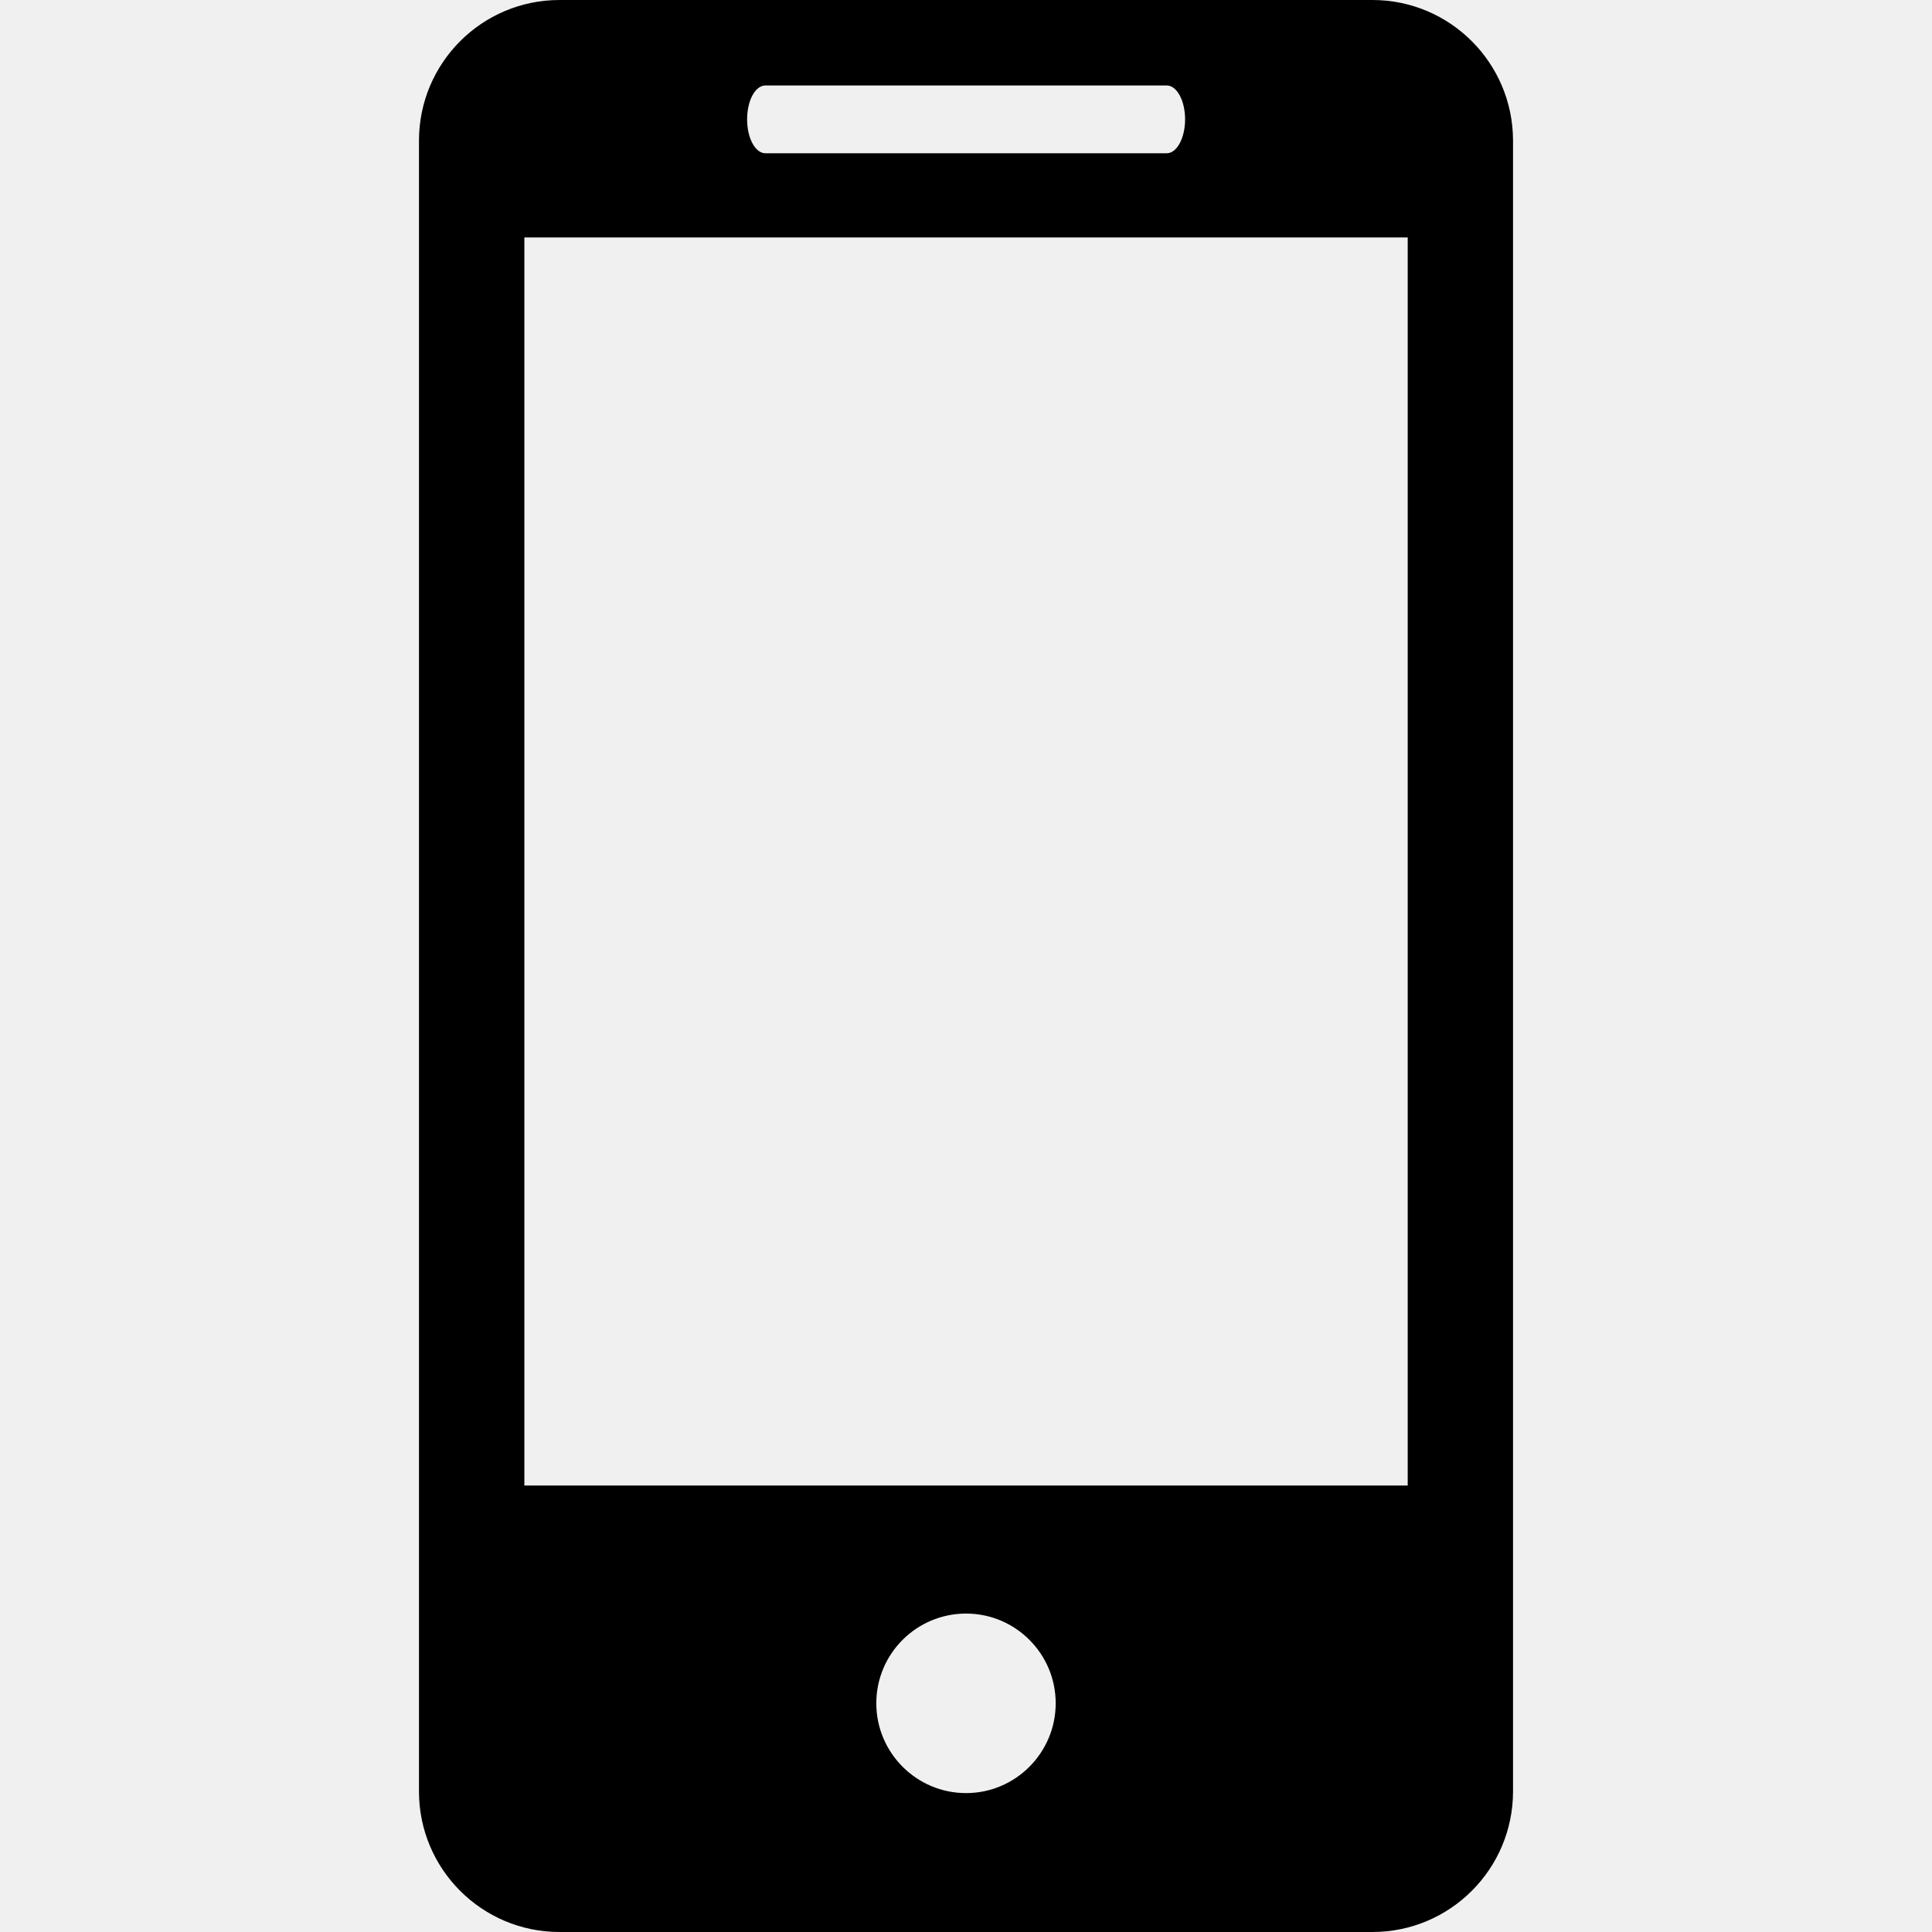
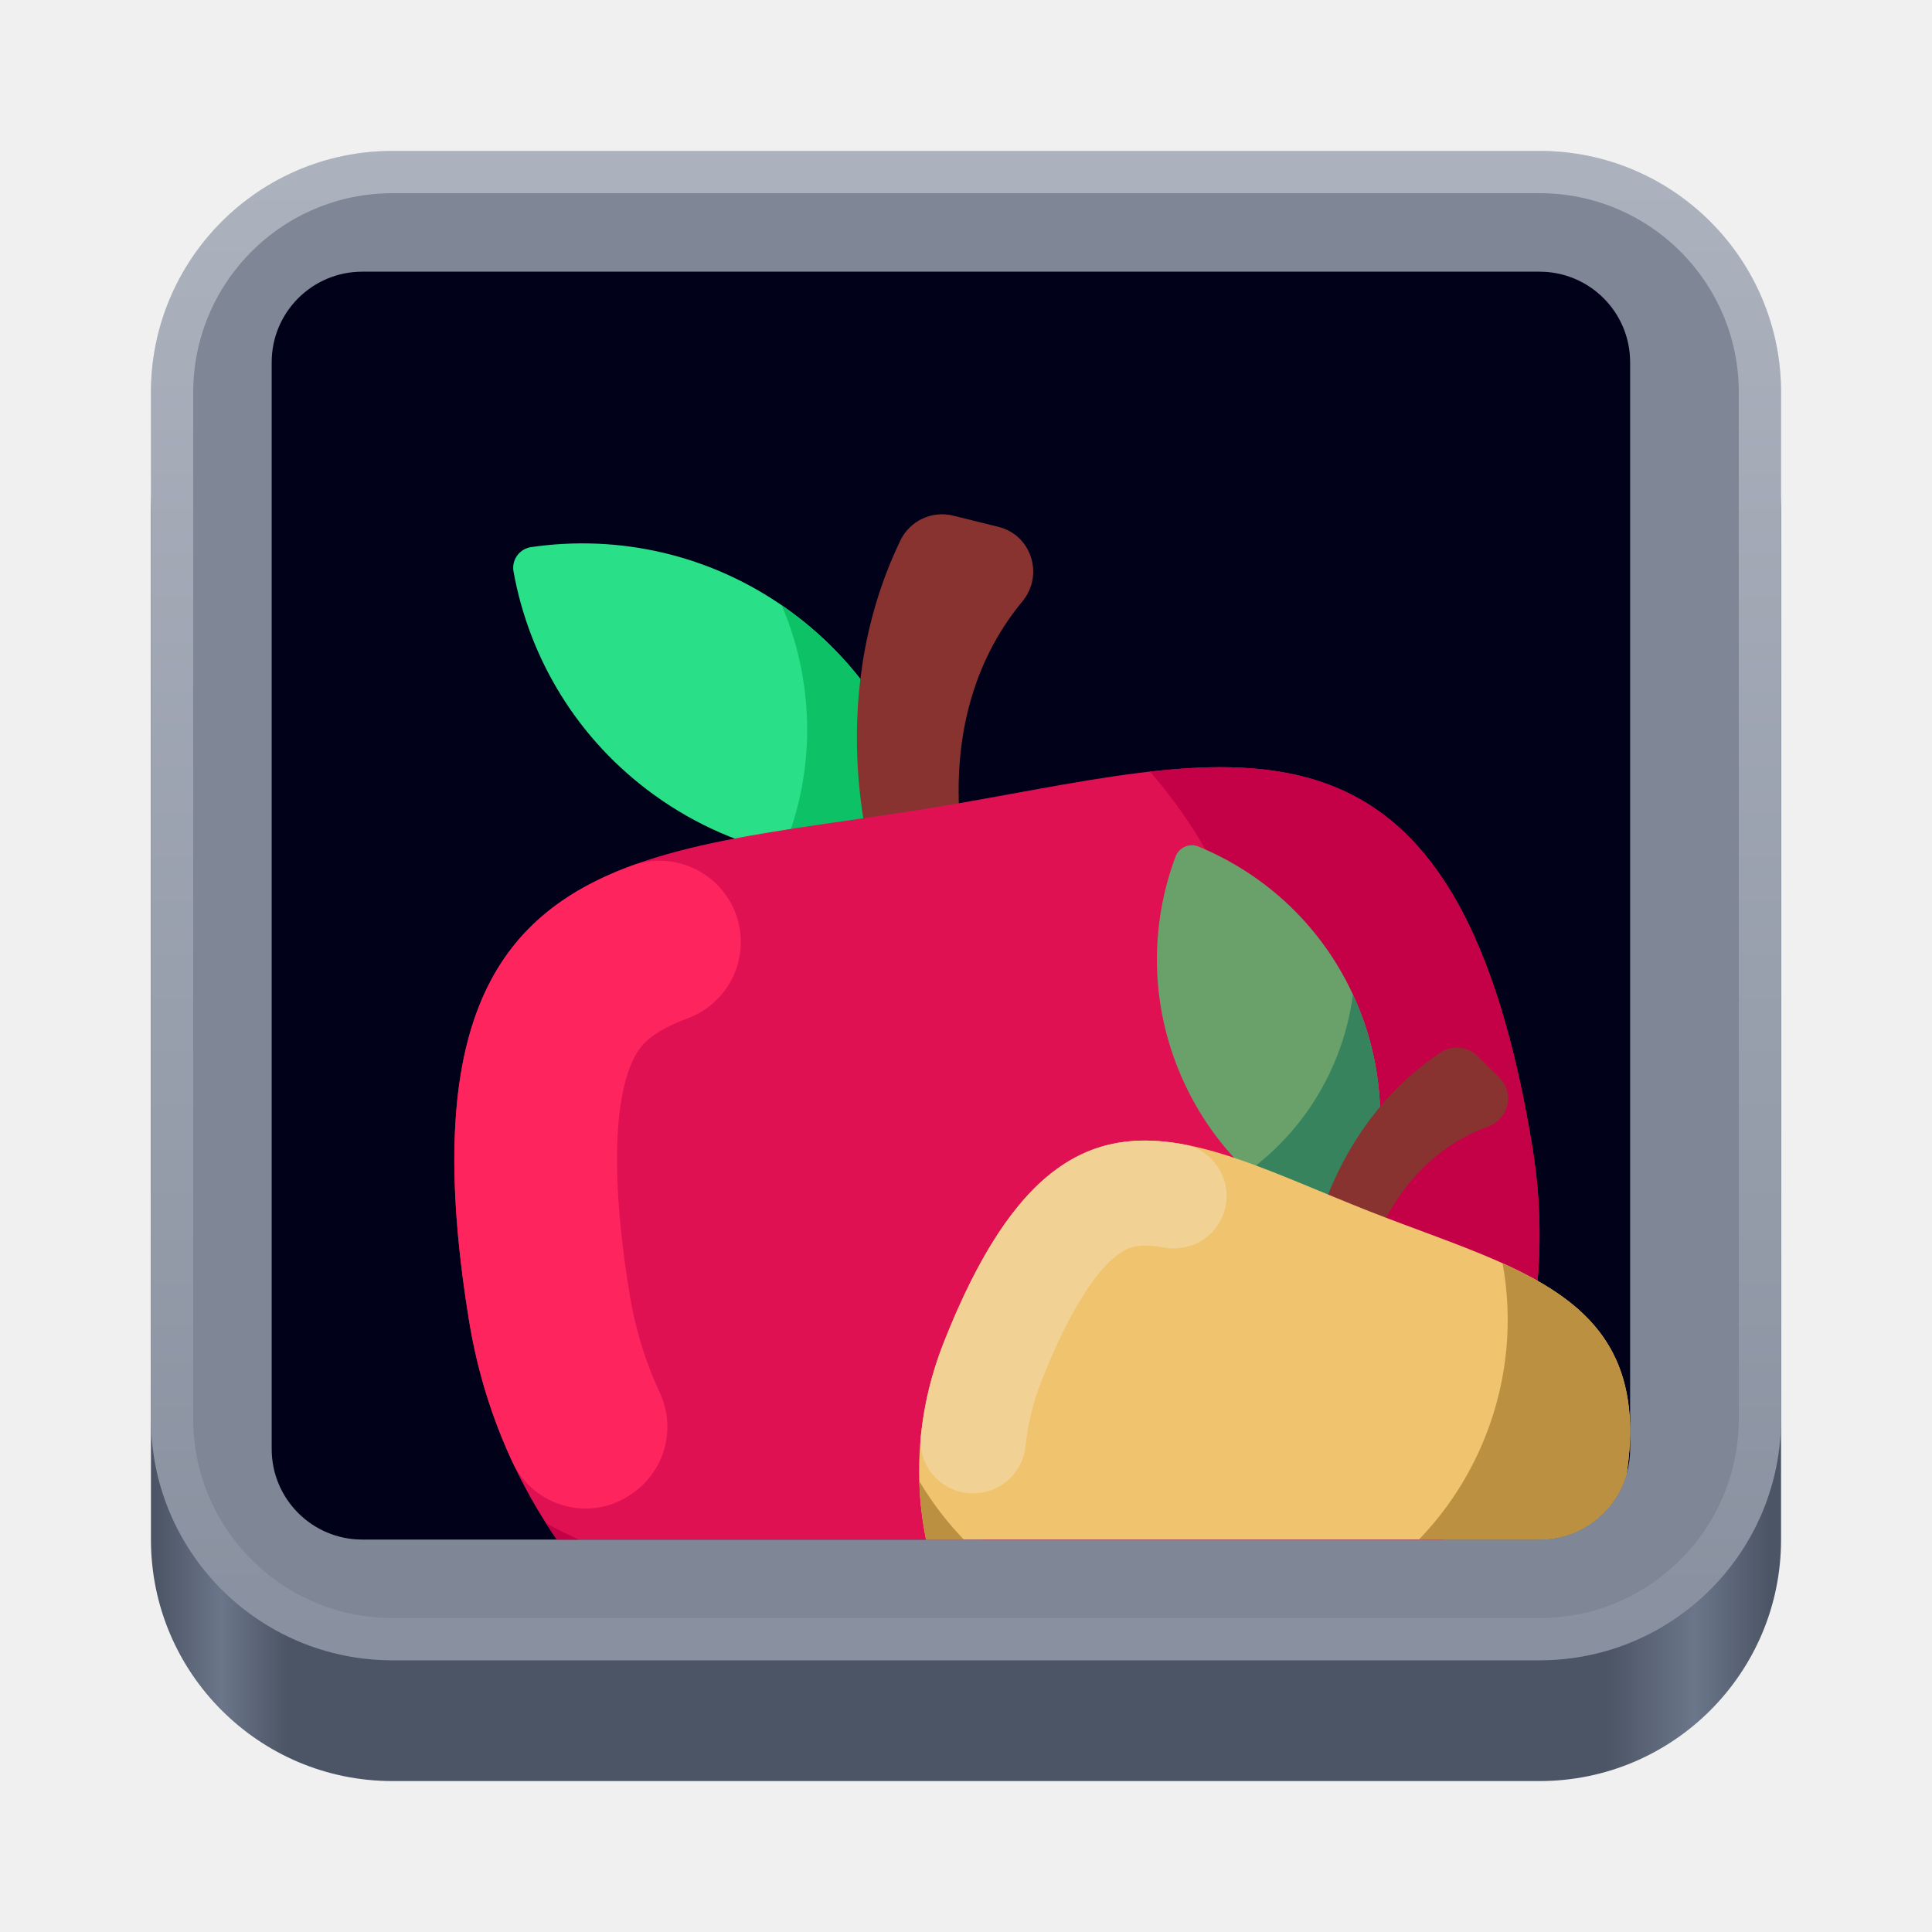
- <svg xmlns="http://www.w3.org/2000/svg" fill="#000000" height="800px" width="800px" version="1.1" id="Capa_1" viewBox="0 0 27.442 27.442" xml:space="preserve">
-   <g>
-     <path d="M19.494,0H7.948C6.843,0,5.951,0.896,5.951,1.999v23.446c0,1.102,0.892,1.997,1.997,1.997h11.546   c1.103,0,1.997-0.895,1.997-1.997V1.999C21.491,0.896,20.597,0,19.494,0z M10.872,1.214h5.7c0.144,0,0.261,0.215,0.261,0.481   s-0.117,0.482-0.261,0.482h-5.7c-0.145,0-0.26-0.216-0.26-0.482C10.612,1.429,10.727,1.214,10.872,1.214z M13.722,25.469   c-0.703,0-1.275-0.572-1.275-1.276s0.572-1.274,1.275-1.274c0.701,0,1.273,0.57,1.273,1.274S14.423,25.469,13.722,25.469z    M19.995,21.1H7.448V3.373h12.547V21.1z" />
-     <g>
- 	</g>
-     <g>
- 	</g>
-     <g>
- 	</g>
-     <g>
- 	</g>
-     <g>
- 	</g>
-     <g>
- 	</g>
-     <g>
- 	</g>
-     <g>
- 	</g>
-     <g>
- 	</g>
-     <g>
- 	</g>
-     <g>
- 	</g>
-     <g>
- 	</g>
-     <g>
- 	</g>
-     <g>
- 	</g>
-     <g>
- 	</g>
+ <svg xmlns="http://www.w3.org/2000/svg" width="64" height="64" viewBox="0 0 64 64" fill="none">
+   <rect x="5" y="9" width="54" height="50" rx="8" fill="url(#paint0_linear_3007_6456)" />
+   <rect x="5" y="5" width="54" height="50" rx="8" fill="#7F8797" />
+   <rect x="9" y="9" width="45" height="42" rx="3" fill="#01011A" />
+   <g clip-path="url(#clip0_3007_6456)">
+     <path d="M26.113 20.202C28.88 22.192 30.519 25.168 30.895 28.306C27.801 28.948 24.458 28.34 21.691 26.349C19.127 24.505 17.531 21.815 17.011 18.933C16.942 18.547 17.205 18.181 17.593 18.124C20.491 17.7 23.549 18.358 26.113 20.202Z" fill="#29E088" />
+     <path d="M30.895 28.306C29.259 28.646 27.553 28.636 25.898 28.255C26.654 26.495 26.933 24.51 26.601 22.48C26.462 21.626 26.221 20.812 25.895 20.051C25.968 20.099 26.041 20.152 26.112 20.203C28.881 22.192 30.52 25.169 30.895 28.306Z" fill="#0CC166" />
+     <path d="M29.018 28.958C29.018 28.958 27.154 23.446 29.828 17.901C30.142 17.25 30.871 16.908 31.573 17.081L33.071 17.452C34.175 17.725 34.59 19.053 33.864 19.928C32.564 21.496 31.252 24.21 31.949 28.479L29.018 28.958Z" fill="#893330" />
+     <path d="M50.764 38.013C52.352 47.74 45.754 56.912 36.028 58.5C26.301 60.088 17.128 53.49 15.541 43.763C12.935 27.803 21.12 28.352 30.847 26.764C40.573 25.176 48.158 22.053 50.764 38.013Z" fill="#E01152" />
+     <path d="M50.764 38.013C52.352 47.74 45.752 56.911 36.028 58.498C28.76 59.685 21.804 56.302 18.086 50.459C21.144 52.127 24.762 52.83 28.467 52.225C37.312 50.781 43.309 42.439 41.866 33.597C41.361 30.504 40.012 27.76 38.093 25.56C44.254 24.867 48.85 26.295 50.764 38.013Z" fill="#C40047" />
+     <path d="M20.86 42.895C19.905 37.046 20.812 35.189 21.248 34.663C21.557 34.289 22.099 33.986 22.774 33.736C23.985 33.286 24.713 32.048 24.505 30.774C24.232 29.101 22.499 28.094 20.91 28.682C16.448 30.332 13.927 33.886 15.54 43.763C15.809 45.411 16.296 46.969 16.967 48.413C17.67 49.927 19.563 50.447 20.927 49.485L20.972 49.454C22.029 48.709 22.405 47.313 21.858 46.141C21.389 45.133 21.047 44.045 20.86 42.895Z" fill="#FE255F" />
+     <path d="M44.91 33.15C46.042 35.749 45.949 38.573 44.884 40.976C42.399 40.12 40.268 38.264 39.136 35.665C38.087 33.257 38.089 30.656 38.942 28.375C39.057 28.07 39.401 27.919 39.703 28.044C41.954 28.972 43.861 30.742 44.91 33.15Z" fill="#6AA16A" />
+     <path d="M44.884 40.976C43.57 40.523 42.355 39.791 41.334 38.815C42.622 37.879 43.665 36.578 44.291 34.987C44.554 34.317 44.728 33.633 44.818 32.95C44.849 33.015 44.88 33.084 44.909 33.15C46.042 35.749 45.949 38.574 44.884 40.976Z" fill="#36835E" />
+     <path d="M43.617 40.737C43.617 40.737 44.401 37.062 47.715 34.867C48.104 34.609 48.621 34.66 48.954 34.987L49.663 35.688C50.186 36.203 49.978 37.078 49.286 37.324C48.047 37.764 46.423 38.838 45.401 41.438L43.617 40.737Z" fill="#893330" />
+     <path d="M52.699 52.939C50.371 58.863 43.681 61.777 37.758 59.448C31.835 57.12 28.921 50.431 31.249 44.508C35.07 34.789 39.432 37.794 45.355 40.123C51.278 42.451 56.52 43.221 52.699 52.939Z" fill="#F0C36F" />
+     <path d="M52.699 52.939C50.37 58.863 43.681 61.776 37.759 59.448C33.333 57.708 30.588 53.535 30.453 49.065C31.6 50.999 33.376 52.583 35.632 53.47C41.018 55.587 47.1 52.936 49.217 47.552C49.957 45.669 50.114 43.7 49.775 41.846C53.423 43.494 55.504 45.804 52.699 52.939Z" fill="#BB9040" />
+     <path d="M34.489 45.781C35.889 42.219 37.005 41.488 37.42 41.339C37.716 41.234 38.117 41.245 38.574 41.328C39.394 41.479 40.207 41.032 40.512 40.256C40.912 39.237 40.283 38.106 39.207 37.908C36.185 37.352 33.614 38.492 31.249 44.507C30.855 45.511 30.611 46.536 30.506 47.559C30.397 48.632 31.277 49.545 32.351 49.461L32.386 49.459C33.219 49.394 33.888 48.743 33.972 47.912C34.044 47.197 34.213 46.481 34.489 45.781Z" fill="#F2D194" />
  </g>
+   <rect x="5.7" y="5.7" width="52.6" height="48.6" rx="7.3" stroke="url(#paint1_linear_3007_6456)" stroke-width="1.4" style="mix-blend-mode:soft-light" />
+   <defs>
+     <linearGradient id="paint0_linear_3007_6456" x1="5.133" y1="58.167" x2="58.641" y2="58.167" gradientUnits="userSpaceOnUse">
+       <stop stop-color="#4C5565" />
+       <stop offset="0.041" stop-color="#6B768A" />
+       <stop offset="0.082" stop-color="#4C5565" />
+       <stop offset="0.899" stop-color="#4C5565" />
+       <stop offset="0.953" stop-color="#6B768A" />
+       <stop offset="1" stop-color="#4C5565" />
+     </linearGradient>
+     <linearGradient id="paint1_linear_3007_6456" x1="32" y1="1" x2="32" y2="61" gradientUnits="userSpaceOnUse">
+       <stop stop-color="white" stop-opacity="0.9" />
+       <stop offset="1" stop-color="white" stop-opacity="0.1" />
+     </linearGradient>
+     <clipPath id="clip0_3007_6456">
+       <rect x="9" y="9" width="45" height="42" rx="3" fill="white" />
+     </clipPath>
+   </defs>
</svg>
